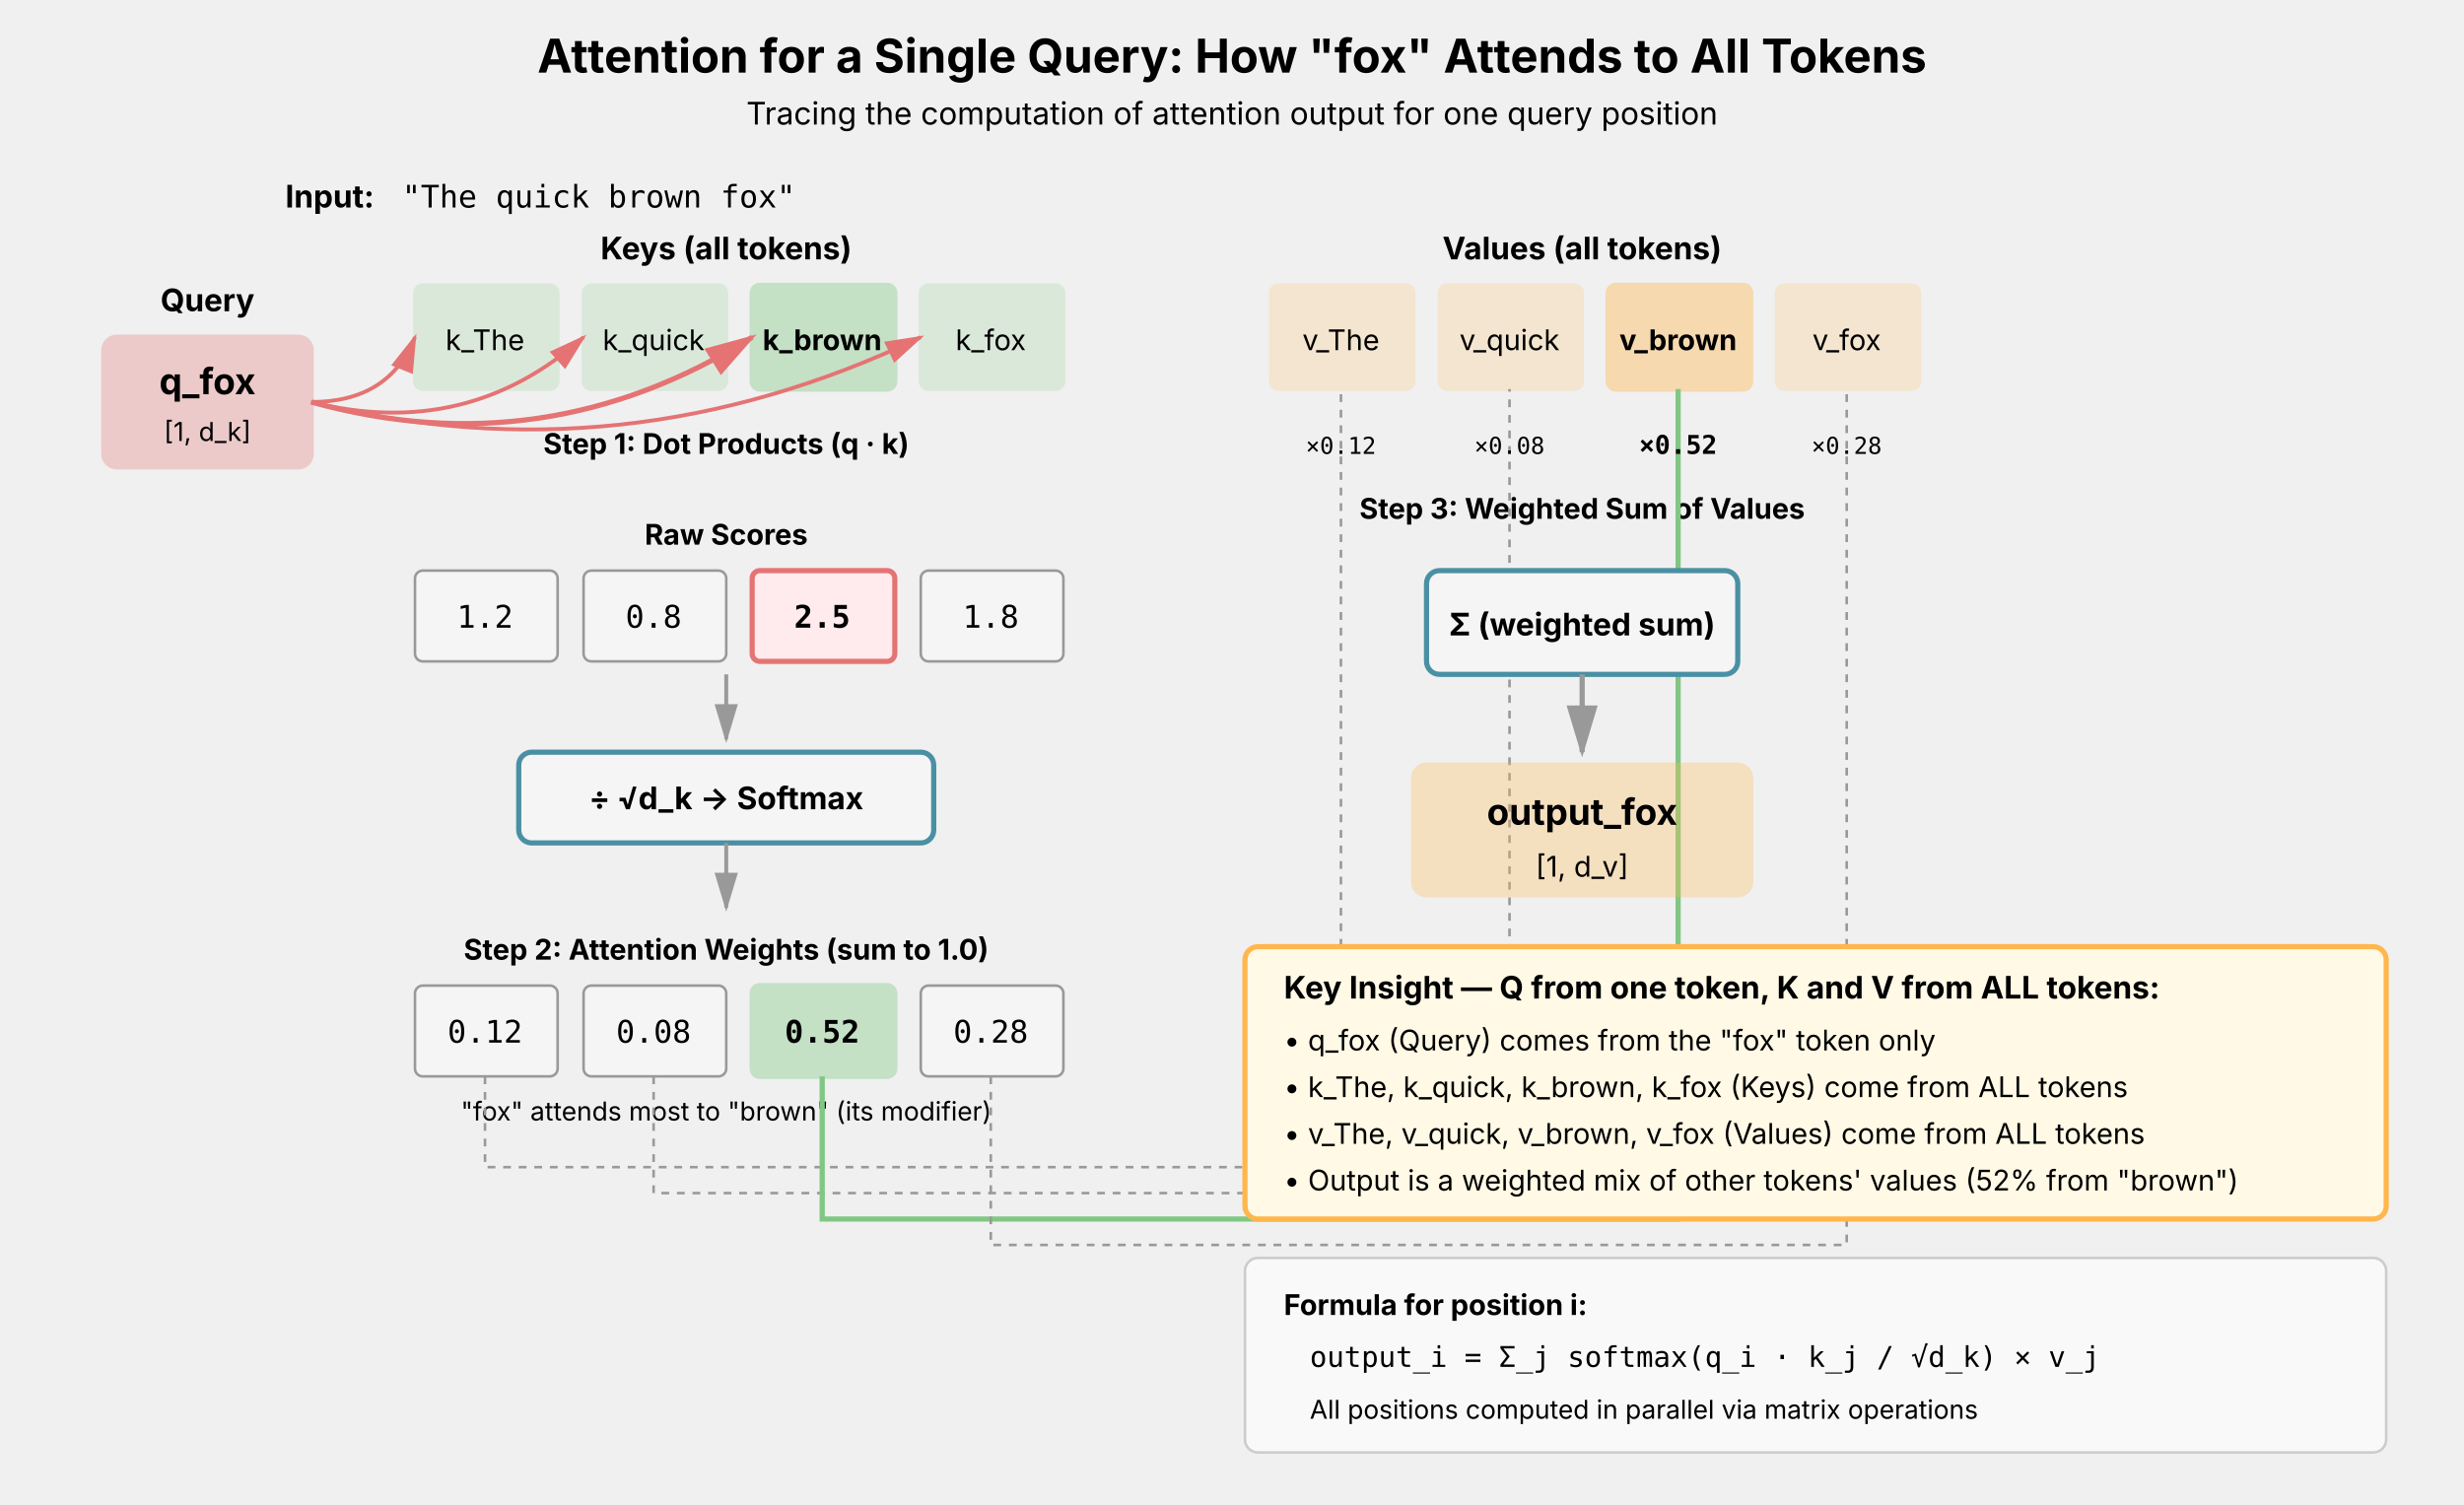
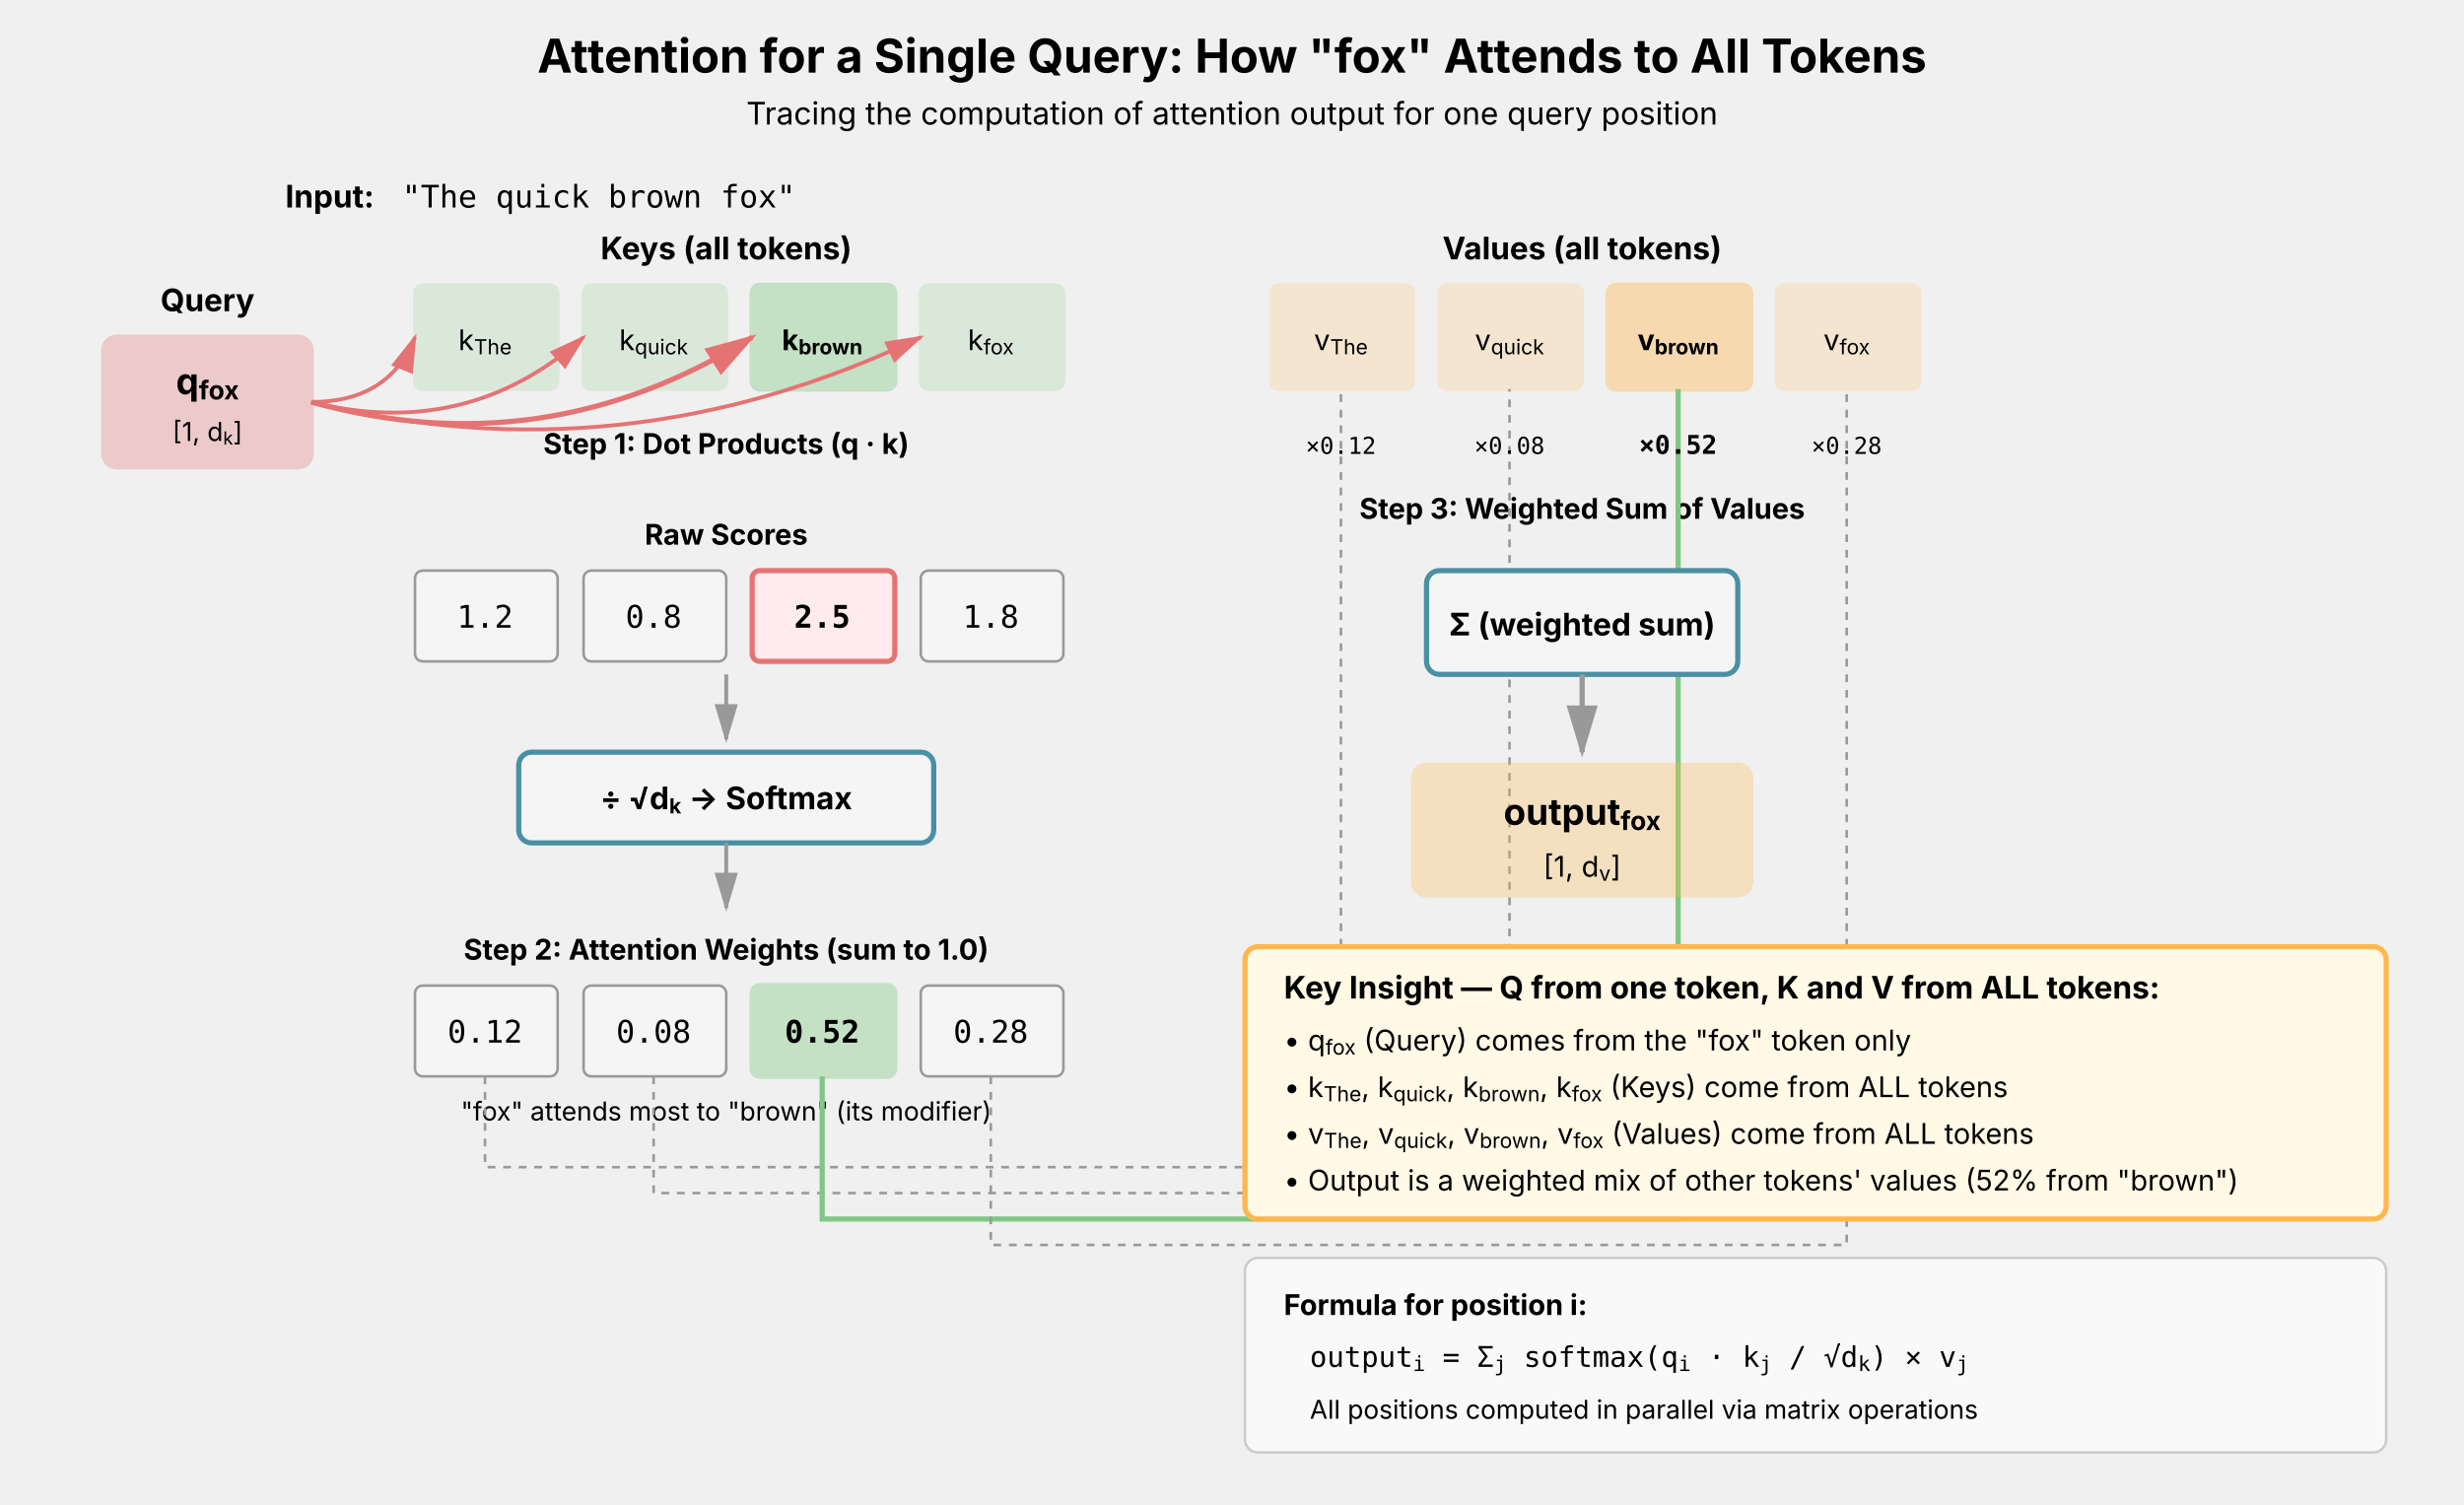
<svg xmlns="http://www.w3.org/2000/svg" viewBox="0 0 950 580">
  <style>
    /* Light mode (default) */
    text { fill: #000000; }
    .label-text { fill: #666666; }
    .bg-box { fill: #f5f5f5; }

    /* Dark mode */
    @media (prefers-color-scheme: dark) {
      text { fill: #ffffff; }
      .label-text { fill: #cccccc; }
      .bg-box { fill: #2d2d2d; }

      text[fill="#000"], text[fill="#000000"], text[fill="#333"], text[fill="#666"] {
        fill: #ffffff;
      }
      text[fill="#fff"], text[fill="#ffffff"], text[fill="white"] {
        fill: #ffffff;
      }
      text[fill="#E57373"] { fill: #ef5350; }
      text[fill="#81C784"] { fill: #66bb6a; }
      text[fill="#FFB74D"] { fill: #ffa726; }
      text[fill="#4A90A4"] { fill: #4fc3f7; }

      rect[fill="#f9f9f9"] { fill: #2d2d2d; }
      rect[fill="#FFF9E6"] { fill: #3a3620; }
      rect[fill="#E8EAF6"] { fill: #3d3d4d; }
      rect[fill="#FFEBEE"] { fill: #4d2d2d; }
    }
  </style>
  <defs>
    <marker id="arrowhead" markerWidth="10" markerHeight="10" refX="9" refY="3" orient="auto">
      <polygon points="0 0, 10 3, 0 6" fill="#999" />
    </marker>
    <marker id="arrowhead-q" markerWidth="10" markerHeight="10" refX="9" refY="3" orient="auto">
      <polygon points="0 0, 10 3, 0 6" fill="#E57373" />
    </marker>
  </defs>
  <text x="475" y="28" font-family="system-ui, -apple-system, sans-serif" font-size="18" font-weight="bold" text-anchor="middle" fill="#333">
    Attention for a Single Query: How "fox" Attends to All Tokens
  </text>
  <text x="475" y="48" font-family="system-ui, -apple-system, sans-serif" font-size="12" text-anchor="middle" fill="#666">
    Tracing the computation of attention output for one query position
  </text>
  <g id="sentence">
    <text x="110" y="80" font-family="system-ui, -apple-system, sans-serif" font-size="12" font-weight="bold" fill="#4A90A4">Input:</text>
    <text x="155" y="80" font-family="monospace" font-size="12" fill="#333">"The quick brown fox"</text>
  </g>
  <g id="query-fox">
    <text x="80" y="120" font-family="system-ui, -apple-system, sans-serif" font-size="12" font-weight="bold" text-anchor="middle" fill="#E57373">Query</text>
    <rect x="40" y="130" width="80" height="50" fill="#E57373" opacity="0.3" stroke="#E57373" stroke-width="2" rx="5" />
-     <text x="80" y="152" font-family="system-ui, -apple-system, sans-serif" font-size="14" font-weight="bold" text-anchor="middle" fill="#E57373">q_fox</text>
-     <text x="80" y="170" font-family="system-ui, -apple-system, sans-serif" font-size="10" text-anchor="middle" fill="#333">[1, d_k]</text>
+     <text x="80" y="152" font-family="system-ui, -apple-system, sans-serif" font-size="14" font-weight="bold" text-anchor="middle" fill="#E57373">q<tspan baseline-shift="sub" font-size="10">fox</tspan>
+     </text>
+     <text x="80" y="170" font-family="system-ui, -apple-system, sans-serif" font-size="10" text-anchor="middle" fill="#333">[1, d<tspan baseline-shift="sub" font-size="7">k</tspan>]</text>
  </g>
  <g id="keys">
    <text x="280" y="100" font-family="system-ui, -apple-system, sans-serif" font-size="12" font-weight="bold" text-anchor="middle" fill="#81C784">Keys (all tokens)</text>
    <rect x="160" y="110" width="55" height="40" fill="#81C784" opacity="0.2" stroke="#81C784" stroke-width="1.5" rx="3" />
-     <text x="187" y="135" font-family="system-ui, -apple-system, sans-serif" font-size="11" text-anchor="middle" fill="#333">k_The</text>
+     <text x="187" y="135" font-family="system-ui, -apple-system, sans-serif" font-size="11" text-anchor="middle" fill="#333">k<tspan baseline-shift="sub" font-size="8">The</tspan>
+     </text>
    <rect x="225" y="110" width="55" height="40" fill="#81C784" opacity="0.2" stroke="#81C784" stroke-width="1.5" rx="3" />
-     <text x="252" y="135" font-family="system-ui, -apple-system, sans-serif" font-size="11" text-anchor="middle" fill="#333">k_quick</text>
+     <text x="252" y="135" font-family="system-ui, -apple-system, sans-serif" font-size="11" text-anchor="middle" fill="#333">k<tspan baseline-shift="sub" font-size="8">quick</tspan>
+     </text>
    <rect x="290" y="110" width="55" height="40" fill="#81C784" opacity="0.4" stroke="#81C784" stroke-width="2" rx="3" />
-     <text x="317" y="135" font-family="system-ui, -apple-system, sans-serif" font-size="11" font-weight="bold" text-anchor="middle" fill="#333">k_brown</text>
+     <text x="317" y="135" font-family="system-ui, -apple-system, sans-serif" font-size="11" font-weight="bold" text-anchor="middle" fill="#333">k<tspan baseline-shift="sub" font-size="8">brown</tspan>
+     </text>
    <rect x="355" y="110" width="55" height="40" fill="#81C784" opacity="0.2" stroke="#81C784" stroke-width="1.5" rx="3" />
-     <text x="382" y="135" font-family="system-ui, -apple-system, sans-serif" font-size="11" text-anchor="middle" fill="#333">k_fox</text>
+     <text x="382" y="135" font-family="system-ui, -apple-system, sans-serif" font-size="11" text-anchor="middle" fill="#333">k<tspan baseline-shift="sub" font-size="8">fox</tspan>
+     </text>
  </g>
  <g id="dot-products">
    <text x="280" y="175" font-family="system-ui, -apple-system, sans-serif" font-size="11" font-weight="bold" text-anchor="middle" fill="#4A90A4">Step 1: Dot Products (q · k)</text>
    <path d="M 120 155 Q 150 155 160 130" fill="none" stroke="#E57373" stroke-width="1.5" marker-end="url(#arrowhead-q)" />
    <path d="M 120 155 Q 180 170 225 130" fill="none" stroke="#E57373" stroke-width="1.5" marker-end="url(#arrowhead-q)" />
    <path d="M 120 155 Q 210 180 290 130" fill="none" stroke="#E57373" stroke-width="2" marker-end="url(#arrowhead-q)" />
    <path d="M 120 155 Q 240 185 355 130" fill="none" stroke="#E57373" stroke-width="1.5" marker-end="url(#arrowhead-q)" />
  </g>
  <g id="scores">
    <text x="280" y="210" font-family="system-ui, -apple-system, sans-serif" font-size="11" font-weight="bold" text-anchor="middle" fill="#333">Raw Scores</text>
    <rect x="160" y="220" width="55" height="35" class="bg-box" stroke="#999" stroke-width="1" rx="3" />
    <text x="187" y="242" font-family="monospace" font-size="12" text-anchor="middle" fill="#333">1.2</text>
    <rect x="225" y="220" width="55" height="35" class="bg-box" stroke="#999" stroke-width="1" rx="3" />
    <text x="252" y="242" font-family="monospace" font-size="12" text-anchor="middle" fill="#333">0.8</text>
    <rect x="290" y="220" width="55" height="35" fill="#FFEBEE" stroke="#E57373" stroke-width="2" rx="3" />
    <text x="317" y="242" font-family="monospace" font-size="12" font-weight="bold" text-anchor="middle" fill="#333">2.5</text>
    <rect x="355" y="220" width="55" height="35" class="bg-box" stroke="#999" stroke-width="1" rx="3" />
    <text x="382" y="242" font-family="monospace" font-size="12" text-anchor="middle" fill="#333">1.8</text>
  </g>
  <g id="scale-softmax">
    <line x1="280" y1="260" x2="280" y2="285" stroke="#999" stroke-width="1.5" marker-end="url(#arrowhead)" />
    <rect x="200" y="290" width="160" height="35" class="bg-box" stroke="#4A90A4" stroke-width="2" rx="5" />
-     <text x="280" y="312" font-family="system-ui, -apple-system, sans-serif" font-size="12" font-weight="bold" text-anchor="middle" fill="#4A90A4">÷ √d_k → Softmax</text>
+     <text x="280" y="312" font-family="system-ui, -apple-system, sans-serif" font-size="12" font-weight="bold" text-anchor="middle" fill="#4A90A4">÷ √d<tspan baseline-shift="sub" font-size="8">k</tspan> → Softmax</text>
    <line x1="280" y1="325" x2="280" y2="350" stroke="#999" stroke-width="1.5" marker-end="url(#arrowhead)" />
  </g>
  <g id="weights">
    <text x="280" y="370" font-family="system-ui, -apple-system, sans-serif" font-size="11" font-weight="bold" text-anchor="middle" fill="#333">Step 2: Attention Weights (sum to 1.0)</text>
    <rect x="160" y="380" width="55" height="35" class="bg-box" stroke="#999" stroke-width="1" rx="3" />
    <text x="187" y="402" font-family="monospace" font-size="12" text-anchor="middle" fill="#333">0.12</text>
    <rect x="225" y="380" width="55" height="35" class="bg-box" stroke="#999" stroke-width="1" rx="3" />
    <text x="252" y="402" font-family="monospace" font-size="12" text-anchor="middle" fill="#333">0.08</text>
    <rect x="290" y="380" width="55" height="35" fill="#81C784" opacity="0.4" stroke="#81C784" stroke-width="2" rx="3" />
    <text x="317" y="402" font-family="monospace" font-size="12" font-weight="bold" text-anchor="middle" fill="#333">0.52</text>
    <rect x="355" y="380" width="55" height="35" class="bg-box" stroke="#999" stroke-width="1" rx="3" />
    <text x="382" y="402" font-family="monospace" font-size="12" text-anchor="middle" fill="#333">0.28</text>
    <text x="280" y="432" font-family="system-ui, -apple-system, sans-serif" font-size="10" text-anchor="middle" fill="#666">"fox" attends most to "brown" (its modifier)</text>
  </g>
  <g id="values">
    <text x="610" y="100" font-family="system-ui, -apple-system, sans-serif" font-size="12" font-weight="bold" text-anchor="middle" fill="#FFB74D">Values (all tokens)</text>
    <rect x="490" y="110" width="55" height="40" fill="#FFB74D" opacity="0.2" stroke="#FFB74D" stroke-width="1.5" rx="3" />
-     <text x="517" y="135" font-family="system-ui, -apple-system, sans-serif" font-size="11" text-anchor="middle" fill="#333">v_The</text>
+     <text x="517" y="135" font-family="system-ui, -apple-system, sans-serif" font-size="11" text-anchor="middle" fill="#333">v<tspan baseline-shift="sub" font-size="8">The</tspan>
+     </text>
    <rect x="555" y="110" width="55" height="40" fill="#FFB74D" opacity="0.2" stroke="#FFB74D" stroke-width="1.5" rx="3" />
-     <text x="582" y="135" font-family="system-ui, -apple-system, sans-serif" font-size="11" text-anchor="middle" fill="#333">v_quick</text>
+     <text x="582" y="135" font-family="system-ui, -apple-system, sans-serif" font-size="11" text-anchor="middle" fill="#333">v<tspan baseline-shift="sub" font-size="8">quick</tspan>
+     </text>
    <rect x="620" y="110" width="55" height="40" fill="#FFB74D" opacity="0.4" stroke="#FFB74D" stroke-width="2" rx="3" />
-     <text x="647" y="135" font-family="system-ui, -apple-system, sans-serif" font-size="11" font-weight="bold" text-anchor="middle" fill="#333">v_brown</text>
+     <text x="647" y="135" font-family="system-ui, -apple-system, sans-serif" font-size="11" font-weight="bold" text-anchor="middle" fill="#333">v<tspan baseline-shift="sub" font-size="8">brown</tspan>
+     </text>
    <rect x="685" y="110" width="55" height="40" fill="#FFB74D" opacity="0.2" stroke="#FFB74D" stroke-width="1.5" rx="3" />
-     <text x="712" y="135" font-family="system-ui, -apple-system, sans-serif" font-size="11" text-anchor="middle" fill="#333">v_fox</text>
+     <text x="712" y="135" font-family="system-ui, -apple-system, sans-serif" font-size="11" text-anchor="middle" fill="#333">v<tspan baseline-shift="sub" font-size="8">fox</tspan>
+     </text>
  </g>
  <g id="weighted-sum">
    <text x="610" y="200" font-family="system-ui, -apple-system, sans-serif" font-size="11" font-weight="bold" text-anchor="middle" fill="#4A90A4">Step 3: Weighted Sum of Values</text>
    <path d="M 187 415 L 187 450 L 517 450 L 517 150" fill="none" stroke="#999" stroke-width="1" stroke-dasharray="3,3" />
    <path d="M 252 415 L 252 460 L 582 460 L 582 150" fill="none" stroke="#999" stroke-width="1" stroke-dasharray="3,3" />
    <path d="M 317 415 L 317 470 L 647 470 L 647 150" fill="none" stroke="#81C784" stroke-width="2" />
    <path d="M 382 415 L 382 480 L 712 480 L 712 150" fill="none" stroke="#999" stroke-width="1" stroke-dasharray="3,3" />
    <text x="517" y="175" font-family="monospace" font-size="9" text-anchor="middle" fill="#666">×0.12</text>
    <text x="582" y="175" font-family="monospace" font-size="9" text-anchor="middle" fill="#666">×0.08</text>
    <text x="647" y="175" font-family="monospace" font-size="10" font-weight="bold" text-anchor="middle" fill="#81C784">×0.52</text>
    <text x="712" y="175" font-family="monospace" font-size="9" text-anchor="middle" fill="#666">×0.28</text>
    <rect x="550" y="220" width="120" height="40" class="bg-box" stroke="#4A90A4" stroke-width="2" rx="5" />
    <text x="610" y="245" font-family="system-ui, -apple-system, sans-serif" font-size="12" font-weight="bold" text-anchor="middle" fill="#4A90A4">Σ (weighted sum)</text>
    <line x1="610" y1="260" x2="610" y2="290" stroke="#999" stroke-width="2" marker-end="url(#arrowhead)" />
  </g>
  <g id="output">
    <rect x="545" y="295" width="130" height="50" fill="#FFB74D" opacity="0.3" stroke="#FFB74D" stroke-width="2" rx="5" />
-     <text x="610" y="318" font-family="system-ui, -apple-system, sans-serif" font-size="14" font-weight="bold" text-anchor="middle" fill="#FFB74D">output_fox</text>
-     <text x="610" y="338" font-family="system-ui, -apple-system, sans-serif" font-size="11" text-anchor="middle" fill="#333">[1, d_v]</text>
+     <text x="610" y="318" font-family="system-ui, -apple-system, sans-serif" font-size="14" font-weight="bold" text-anchor="middle" fill="#FFB74D">output<tspan baseline-shift="sub" font-size="10">fox</tspan>
+     </text>
+     <text x="610" y="338" font-family="system-ui, -apple-system, sans-serif" font-size="11" text-anchor="middle" fill="#333">[1, d<tspan baseline-shift="sub" font-size="8">v</tspan>]</text>
  </g>
  <rect x="480" y="365" width="440" height="105" fill="#FFF9E6" stroke="#FFB74D" stroke-width="2" rx="5" />
  <text x="495" y="385" font-family="system-ui, -apple-system, sans-serif" font-size="12" font-weight="bold" fill="#333">Key Insight — Q from one token, K and V from ALL tokens:</text>
-   <text x="495" y="405" font-family="system-ui, -apple-system, sans-serif" font-size="11" fill="#E57373">• q_fox (Query) comes from the "fox" token only</text>
-   <text x="495" y="423" font-family="system-ui, -apple-system, sans-serif" font-size="11" fill="#81C784">• k_The, k_quick, k_brown, k_fox (Keys) come from ALL tokens</text>
-   <text x="495" y="441" font-family="system-ui, -apple-system, sans-serif" font-size="11" fill="#FFB74D">• v_The, v_quick, v_brown, v_fox (Values) come from ALL tokens</text>
+   <text x="495" y="405" font-family="system-ui, -apple-system, sans-serif" font-size="11" fill="#E57373">• q<tspan baseline-shift="sub" font-size="8">fox</tspan> (Query) comes from the "fox" token only</text>
+   <text x="495" y="423" font-family="system-ui, -apple-system, sans-serif" font-size="11" fill="#81C784">• k<tspan baseline-shift="sub" font-size="8">The</tspan>, k<tspan baseline-shift="sub" font-size="8">quick</tspan>, k<tspan baseline-shift="sub" font-size="8">brown</tspan>, k<tspan baseline-shift="sub" font-size="8">fox</tspan> (Keys) come from ALL tokens</text>
+   <text x="495" y="441" font-family="system-ui, -apple-system, sans-serif" font-size="11" fill="#FFB74D">• v<tspan baseline-shift="sub" font-size="8">The</tspan>, v<tspan baseline-shift="sub" font-size="8">quick</tspan>, v<tspan baseline-shift="sub" font-size="8">brown</tspan>, v<tspan baseline-shift="sub" font-size="8">fox</tspan> (Values) come from ALL tokens</text>
  <text x="495" y="459" font-family="system-ui, -apple-system, sans-serif" font-size="11" fill="#333">• Output is a weighted mix of other tokens' values (52% from "brown")</text>
  <rect x="480" y="485" width="440" height="75" fill="#f9f9f9" stroke="#ccc" stroke-width="1" rx="5" />
  <text x="495" y="507" font-family="system-ui, -apple-system, sans-serif" font-size="11" font-weight="bold" fill="#333">Formula for position i:</text>
-   <text x="505" y="527" font-family="monospace" font-size="11" fill="#333">output_i = Σ_j softmax(q_i · k_j / √d_k) × v_j</text>
+   <text x="505" y="527" font-family="monospace" font-size="11" fill="#333">output<tspan baseline-shift="sub" font-size="8">i</tspan> = Σ<tspan baseline-shift="sub" font-size="8">j</tspan> softmax(q<tspan baseline-shift="sub" font-size="8">i</tspan> · k<tspan baseline-shift="sub" font-size="8">j</tspan> / √d<tspan baseline-shift="sub" font-size="8">k</tspan>) × v<tspan baseline-shift="sub" font-size="8">j</tspan>
+   </text>
  <text x="505" y="547" font-family="system-ui, -apple-system, sans-serif" font-size="10" fill="#666">All positions computed in parallel via matrix operations</text>
</svg>
